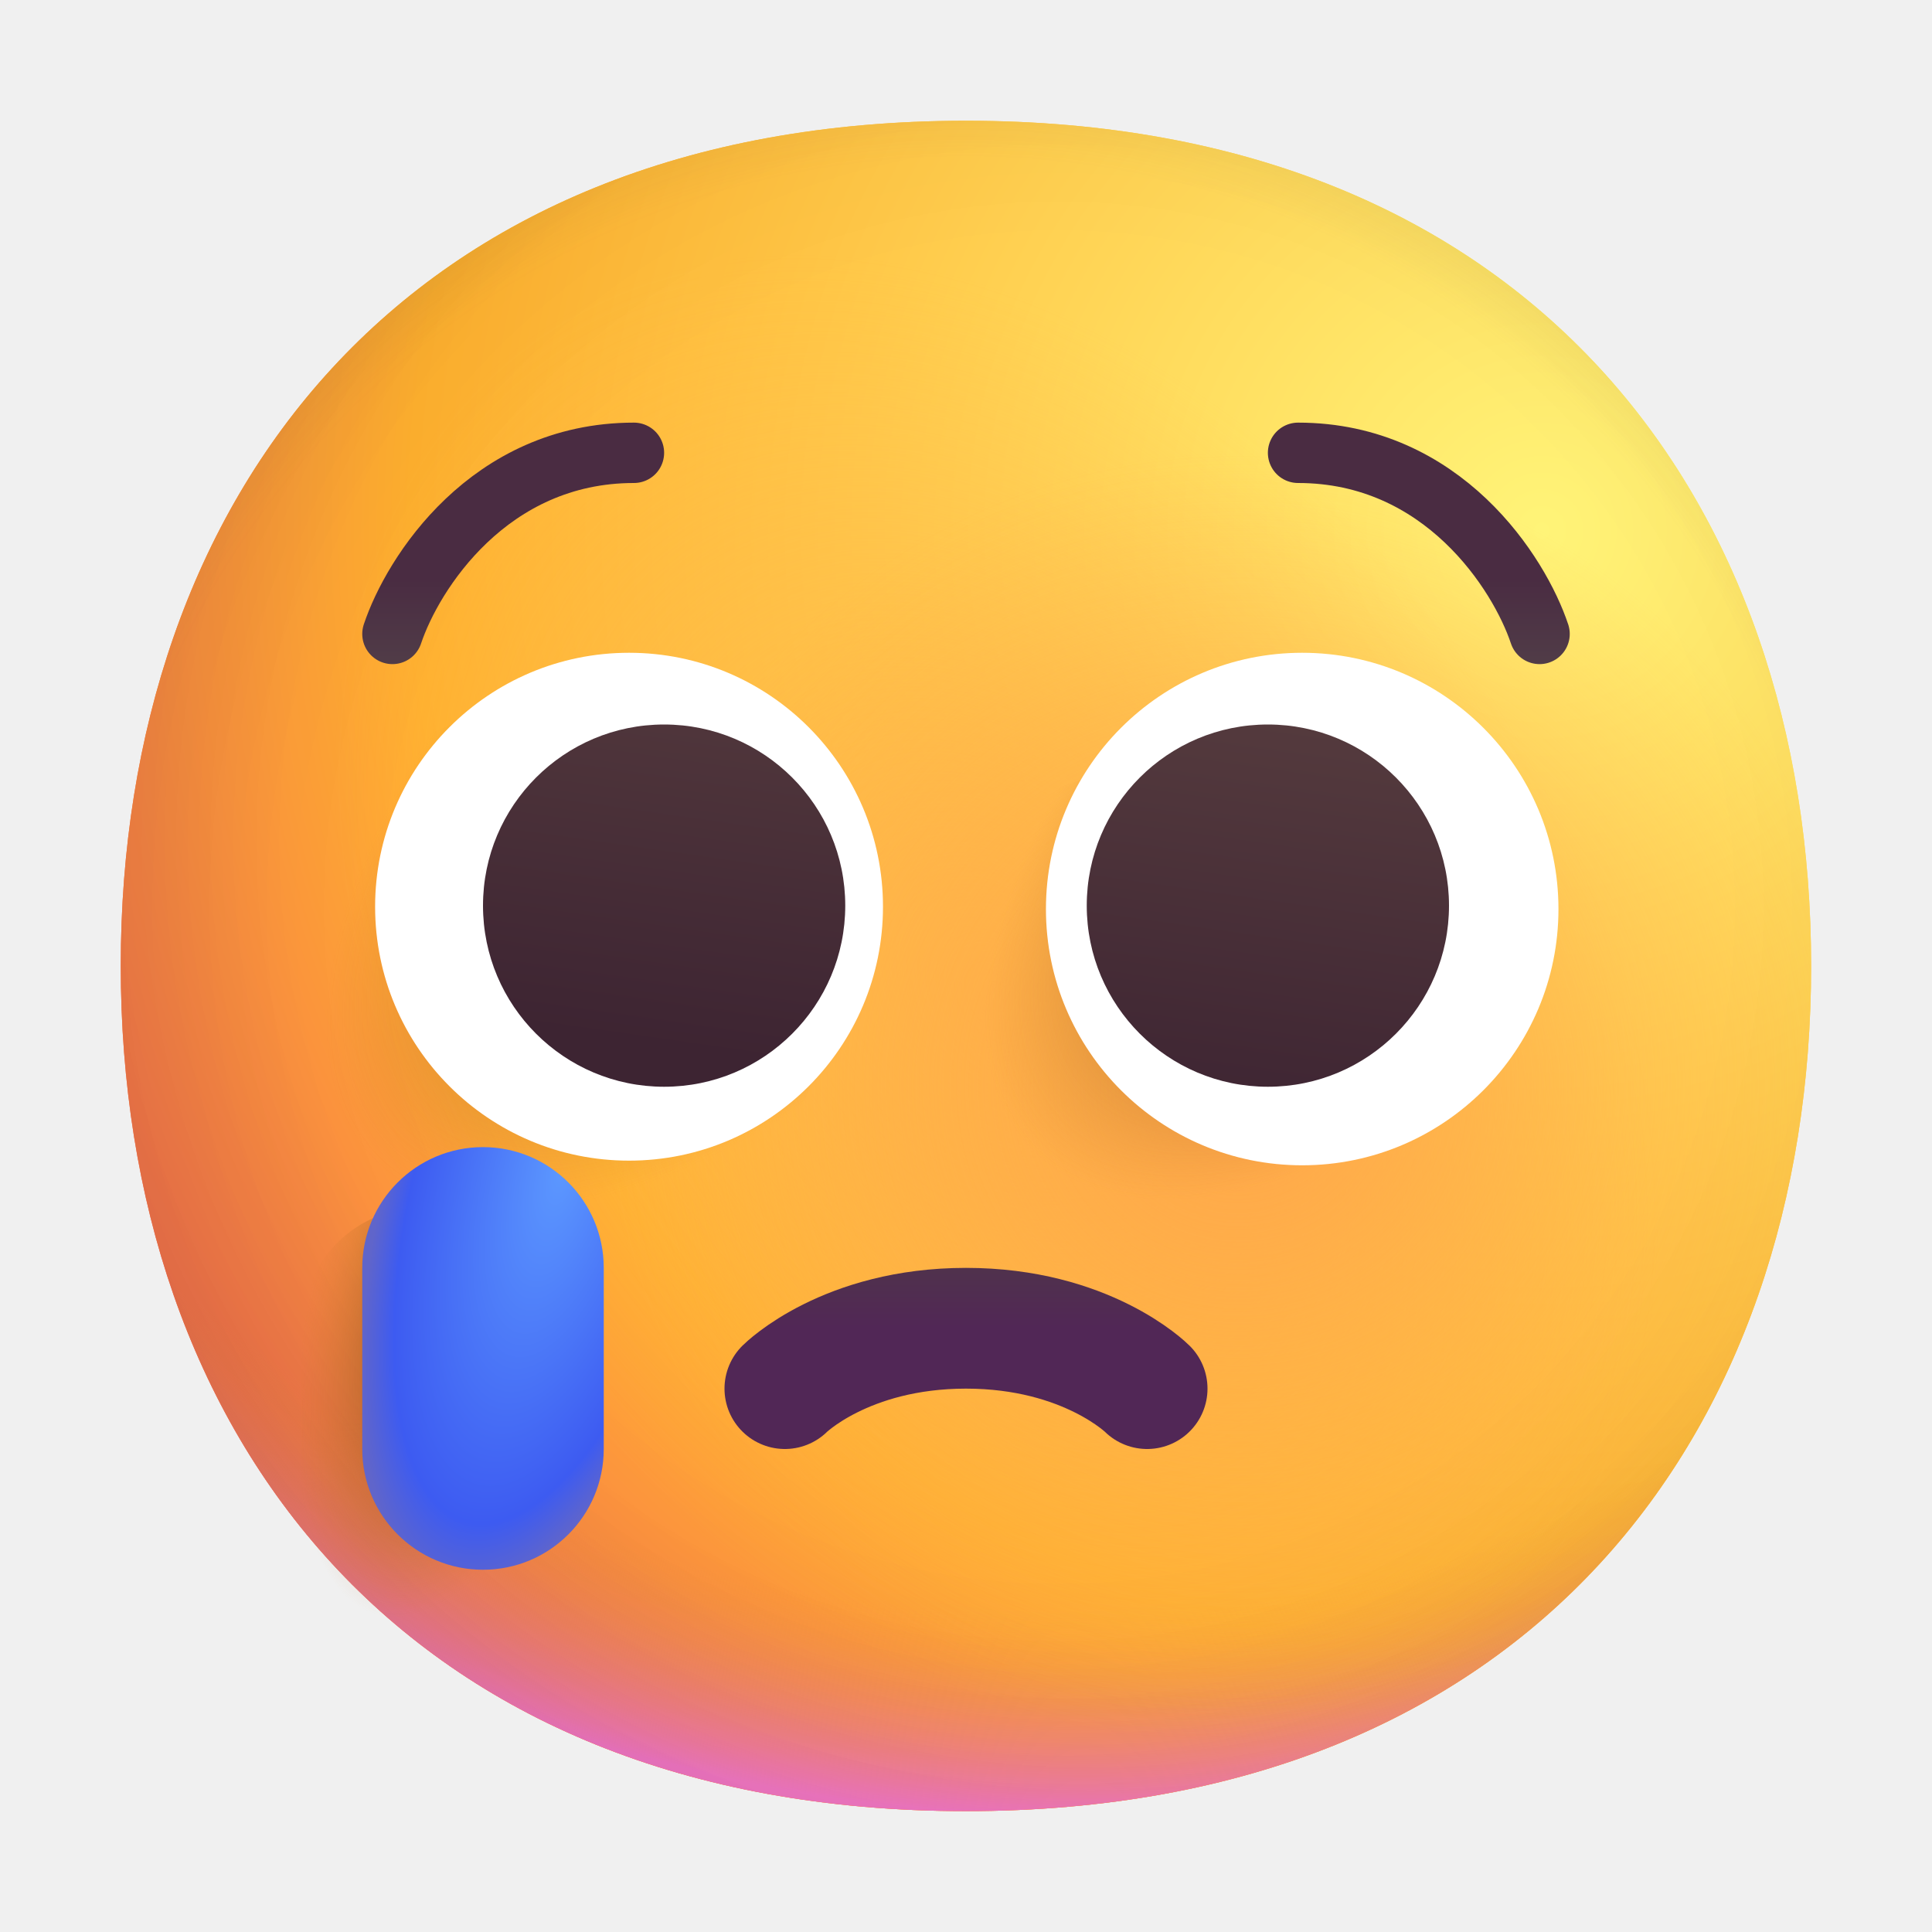
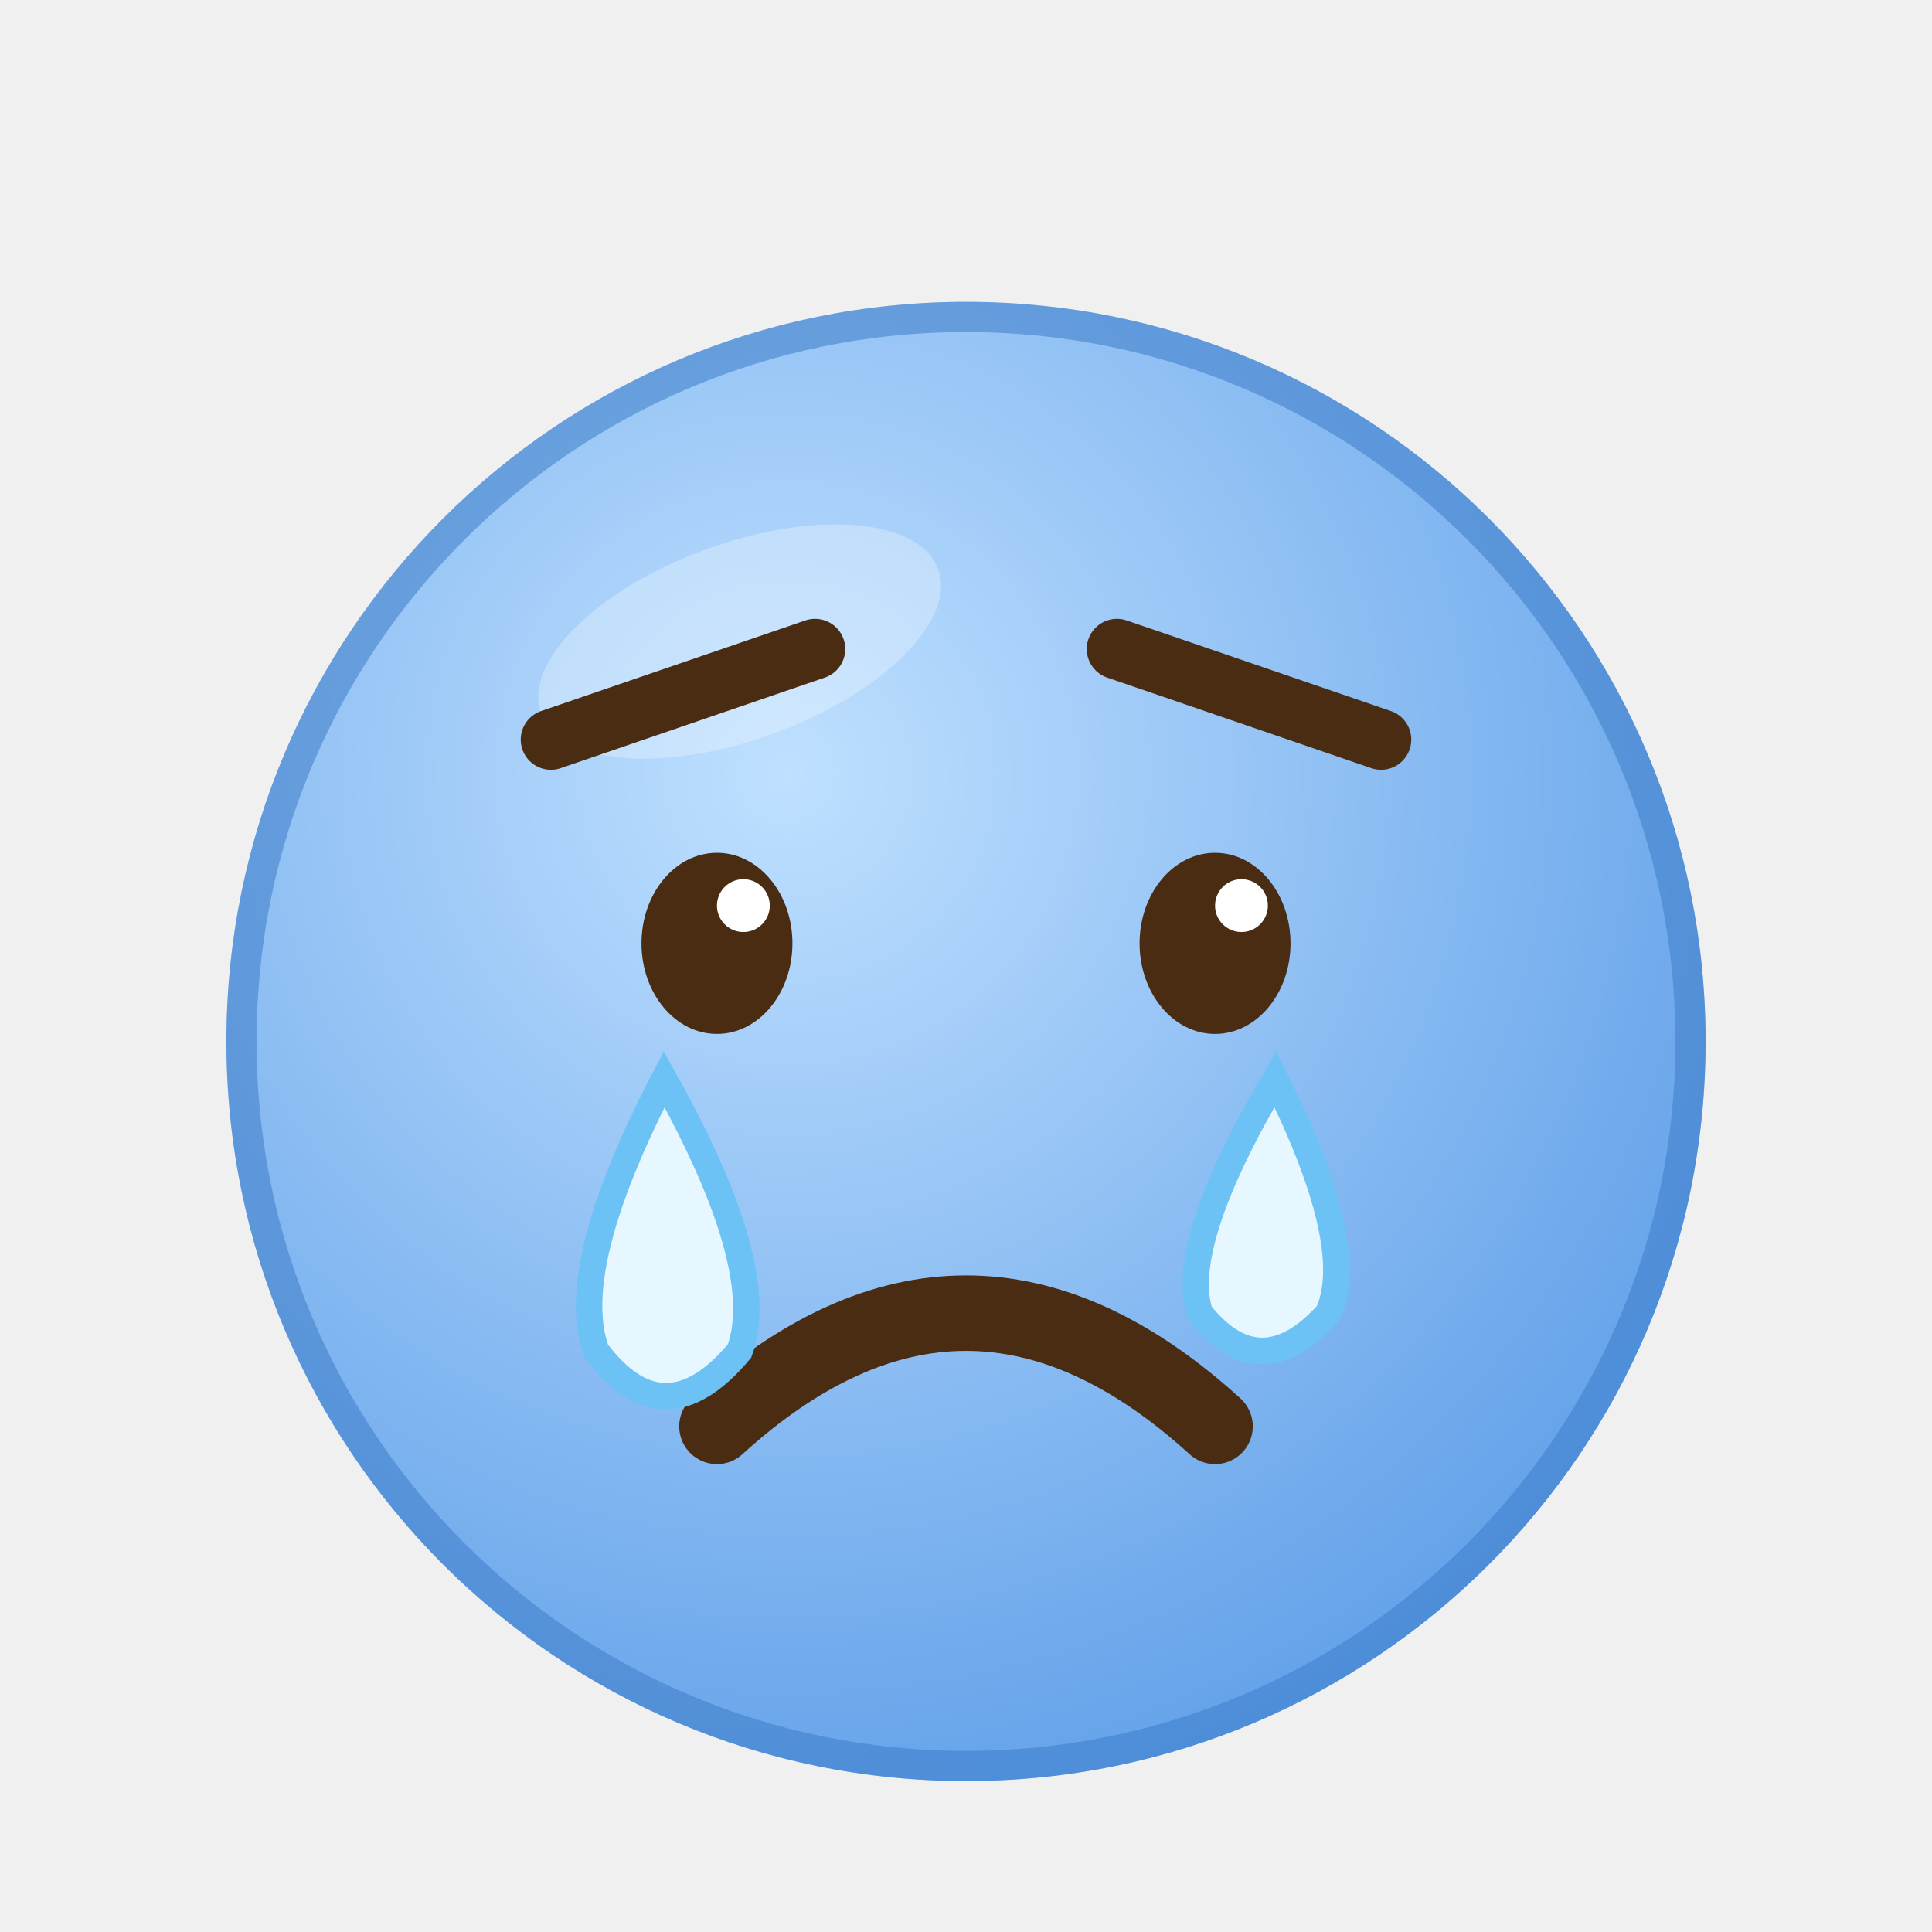
- <svg xmlns="http://www.w3.org/2000/svg" width="32" height="32" viewBox="0 0 32 32" fill="none">
-   <g clip-path="url(#clip0_31_1646)">
-     <path d="M15.999 29.998C25.333 29.998 29.998 23.73 29.998 15.999C29.998 8.268 25.333 2 15.999 2C6.664 2 2 8.268 2 15.999C2 23.73 6.664 29.998 15.999 29.998Z" fill="url(#paint0_radial_31_1646)" />
-     <path d="M15.999 29.998C25.333 29.998 29.998 23.73 29.998 15.999C29.998 8.268 25.333 2 15.999 2C6.664 2 2 8.268 2 15.999C2 23.73 6.664 29.998 15.999 29.998Z" fill="url(#paint1_radial_31_1646)" />
-     <path d="M15.999 29.998C25.333 29.998 29.998 23.73 29.998 15.999C29.998 8.268 25.333 2 15.999 2C6.664 2 2 8.268 2 15.999C2 23.73 6.664 29.998 15.999 29.998Z" fill="url(#paint2_radial_31_1646)" />
-     <path d="M15.999 29.998C25.333 29.998 29.998 23.73 29.998 15.999C29.998 8.268 25.333 2 15.999 2C6.664 2 2 8.268 2 15.999C2 23.73 6.664 29.998 15.999 29.998Z" fill="url(#paint3_radial_31_1646)" fill-opacity="0.6" />
-     <path d="M15.999 29.998C25.333 29.998 29.998 23.73 29.998 15.999C29.998 8.268 25.333 2 15.999 2C6.664 2 2 8.268 2 15.999C2 23.73 6.664 29.998 15.999 29.998Z" fill="url(#paint4_radial_31_1646)" />
-     <path d="M15.999 29.998C25.333 29.998 29.998 23.73 29.998 15.999C29.998 8.268 25.333 2 15.999 2C6.664 2 2 8.268 2 15.999C2 23.73 6.664 29.998 15.999 29.998Z" fill="url(#paint5_radial_31_1646)" />
-     <path d="M15.999 29.998C25.333 29.998 29.998 23.73 29.998 15.999C29.998 8.268 25.333 2 15.999 2C6.664 2 2 8.268 2 15.999C2 23.73 6.664 29.998 15.999 29.998Z" fill="url(#paint6_radial_31_1646)" />
-     <path d="M15.999 29.998C25.333 29.998 29.998 23.73 29.998 15.999C29.998 8.268 25.333 2 15.999 2C6.664 2 2 8.268 2 15.999C2 23.73 6.664 29.998 15.999 29.998Z" fill="url(#paint7_radial_31_1646)" />
-     <circle cx="9.017" cy="16.42" r="4.673" fill="url(#paint8_radial_31_1646)" />
-     <circle cx="19.244" cy="16.943" r="4.244" fill="url(#paint9_radial_31_1646)" />
-     <path d="M10.419 19.224C12.742 19.224 14.625 17.341 14.625 15.018C14.625 12.696 12.742 10.812 10.419 10.812C8.096 10.812 6.213 12.696 6.213 15.018C6.213 17.341 8.096 19.224 10.419 19.224Z" fill="white" />
-     <path d="M21.568 19.301C23.912 19.301 25.813 17.401 25.813 15.057C25.813 12.713 23.912 10.812 21.568 10.812C19.224 10.812 17.324 12.713 17.324 15.057C17.324 17.401 19.224 19.301 21.568 19.301Z" fill="white" />
-     <path d="M11 18C12.657 18 14 16.657 14 15C14 13.343 12.657 12 11 12C9.343 12 8 13.343 8 15C8 16.657 9.343 18 11 18Z" fill="url(#paint10_linear_31_1646)" />
-     <path d="M21 18C22.657 18 24 16.657 24 15C24 13.343 22.657 12 21 12C19.343 12 18 13.343 18 15C18 16.657 19.343 18 21 18Z" fill="url(#paint11_linear_31_1646)" />
-     <path d="M6.5 10.5C6.833 9.5 8.1 7.5 10.5 7.5" stroke="url(#paint12_linear_31_1646)" stroke-linecap="round" stroke-linejoin="round" />
-     <path d="M25.5 10.5C25.167 9.5 23.9 7.5 21.5 7.5" stroke="url(#paint13_linear_31_1646)" stroke-linecap="round" stroke-linejoin="round" />
-     <path d="M13 23C13 23 14 22 16 22C18 22 19 23 19 23" stroke="url(#paint14_linear_31_1646)" stroke-width="2" stroke-linecap="round" />
-     <rect x="5" y="20" width="4" height="7" rx="2" fill="url(#paint15_radial_31_1646)" />
-     <rect x="6" y="19" width="4" height="7" rx="2" fill="url(#paint16_radial_31_1646)" />
-   </g>
+ <svg xmlns="http://www.w3.org/2000/svg" viewBox="0 0 512 512">
  <defs>
-     <radialGradient id="paint0_radial_31_1646" cx="0" cy="0" r="1" gradientUnits="userSpaceOnUse" gradientTransform="translate(25.5 9) rotate(132.839) scale(37.5033)">
-       <stop stop-color="#FFF478" />
-       <stop offset="0.475" stop-color="#FFB02E" />
-       <stop offset="1" stop-color="#F70A8D" />
+     <radialGradient id="sad" cx="38%" cy="32%" r="75%">
+       <stop offset="0" stop-color="#BFE0FF" />
+       <stop offset="1" stop-color="#5E9EE8" />
    </radialGradient>
-     <radialGradient id="paint1_radial_31_1646" cx="0" cy="0" r="1" gradientUnits="userSpaceOnUse" gradientTransform="translate(25.5 9) rotate(131.878) scale(38.9487)">
-       <stop stop-color="#FFF478" />
-       <stop offset="0.475" stop-color="#FFB02E" />
-       <stop offset="1" stop-color="#F70A8D" />
-     </radialGradient>
-     <radialGradient id="paint2_radial_31_1646" cx="0" cy="0" r="1" gradientUnits="userSpaceOnUse" gradientTransform="translate(16 12.5) rotate(101.31) scale(17.8466 22.8581)">
-       <stop offset="0.788" stop-color="#F59639" stop-opacity="0" />
-       <stop offset="0.973" stop-color="#FF7DCE" />
-     </radialGradient>
-     <radialGradient id="paint3_radial_31_1646" cx="0" cy="0" r="1" gradientUnits="userSpaceOnUse" gradientTransform="translate(18 14) rotate(135) scale(41.0122)">
-       <stop offset="0.315" stop-opacity="0" />
-       <stop offset="1" />
-     </radialGradient>
-     <radialGradient id="paint4_radial_31_1646" cx="0" cy="0" r="1" gradientUnits="userSpaceOnUse" gradientTransform="translate(16 17) rotate(77.692) scale(28.1469)">
-       <stop offset="0.508" stop-color="#7D6133" stop-opacity="0" />
-       <stop offset="1" stop-color="#715B32" />
-     </radialGradient>
-     <radialGradient id="paint5_radial_31_1646" cx="0" cy="0" r="1" gradientUnits="userSpaceOnUse" gradientTransform="translate(16.5 16.5) rotate(55.7131) scale(13.3135 9.65032)">
-       <stop stop-color="#FFB849" />
-       <stop offset="1" stop-color="#FFB847" stop-opacity="0" />
-     </radialGradient>
-     <radialGradient id="paint6_radial_31_1646" cx="0" cy="0" r="1" gradientUnits="userSpaceOnUse" gradientTransform="translate(20.5 18) rotate(9.86581) scale(11.6726)">
-       <stop stop-color="#FFA64B" />
-       <stop offset="0.9" stop-color="#FFAE46" stop-opacity="0" />
-     </radialGradient>
-     <radialGradient id="paint7_radial_31_1646" cx="0" cy="0" r="1" gradientUnits="userSpaceOnUse" gradientTransform="translate(17.5 15) rotate(43.9708) scale(59.0529)">
-       <stop offset="0.185" stop-opacity="0" />
-       <stop offset="1" stop-opacity="0.4" />
-     </radialGradient>
-     <radialGradient id="paint8_radial_31_1646" cx="0" cy="0" r="1" gradientUnits="userSpaceOnUse" gradientTransform="translate(12.6518 12.7856) rotate(135) scale(9.10579 4.71285)">
-       <stop stop-color="#392108" />
-       <stop offset="1" stop-color="#C87928" stop-opacity="0" />
-     </radialGradient>
-     <radialGradient id="paint9_radial_31_1646" cx="0" cy="0" r="1" gradientUnits="userSpaceOnUse" gradientTransform="translate(22.5454 13.6422) rotate(135) scale(7.66968 4.32966)">
-       <stop stop-color="#392108" />
-       <stop offset="1" stop-color="#C87928" stop-opacity="0" />
-     </radialGradient>
-     <linearGradient id="paint10_linear_31_1646" x1="16.5" y1="11" x2="15.5" y2="18" gradientUnits="userSpaceOnUse">
-       <stop stop-color="#553B3E" />
-       <stop offset="1" stop-color="#3D2432" />
-     </linearGradient>
-     <linearGradient id="paint11_linear_31_1646" x1="16.5" y1="11" x2="15.5" y2="18" gradientUnits="userSpaceOnUse">
-       <stop stop-color="#553B3E" />
-       <stop offset="1" stop-color="#3D2432" />
-     </linearGradient>
-     <linearGradient id="paint12_linear_31_1646" x1="6.833" y1="11.4" x2="6.833" y2="9.6" gradientUnits="userSpaceOnUse">
-       <stop offset="0.03" stop-color="#524049" />
-       <stop offset="1" stop-color="#4A2C42" />
-     </linearGradient>
-     <linearGradient id="paint13_linear_31_1646" x1="25.167" y1="11.4" x2="25.167" y2="9.6" gradientUnits="userSpaceOnUse">
-       <stop offset="0.03" stop-color="#524049" />
-       <stop offset="1" stop-color="#4A2C42" />
-     </linearGradient>
-     <linearGradient id="paint14_linear_31_1646" x1="16" y1="20" x2="16" y2="22" gradientUnits="userSpaceOnUse">
-       <stop stop-color="#4F3C43" />
-       <stop offset="1" stop-color="#512756" />
-     </linearGradient>
-     <radialGradient id="paint15_radial_31_1646" cx="0" cy="0" r="1" gradientUnits="userSpaceOnUse" gradientTransform="translate(7.75 21.25) rotate(105.255) scale(5.70088 2.51515)">
-       <stop stop-color="#392108" />
-       <stop offset="1" stop-color="#C87928" stop-opacity="0" />
-     </radialGradient>
-     <radialGradient id="paint16_radial_31_1646" cx="0" cy="0" r="1" gradientUnits="userSpaceOnUse" gradientTransform="translate(9.33333 19.3182) rotate(105.285) scale(7.58655 2.95188)">
-       <stop stop-color="#5C98FF" />
-       <stop offset="0.806" stop-color="#3D5BF1" />
-       <stop offset="0.962" stop-color="#6065CA" />
-     </radialGradient>
-     <clipPath id="clip0_31_1646">
-       <rect width="32" height="32" fill="white" />
-     </clipPath>
  </defs>
+   <circle cx="256" cy="276" r="196" fill="url(#sad)" />
+   <circle cx="256" cy="276" r="192" fill="none" stroke="#3D7CC9" stroke-width="8" opacity="0.55" />
+   <ellipse cx="196" cy="170" rx="56" ry="26" fill="#fff" opacity="0.28" transform="rotate(-20 196 170)" />
+   <path d="M146 196 L216 172" stroke="#4A2C12" stroke-width="16" stroke-linecap="round" />
+   <path d="M296 172 L366 196" stroke="#4A2C12" stroke-width="16" stroke-linecap="round" />
+   <ellipse cx="190" cy="250" rx="20" ry="24" fill="#4A2C12" />
+   <ellipse cx="322" cy="250" rx="20" ry="24" fill="#4A2C12" />
+   <circle cx="197" cy="240" r="7" fill="#fff" />
+   <circle cx="329" cy="240" r="7" fill="#fff" />
+   <path d="M190 378 Q256 318 322 378" fill="none" stroke="#4A2C12" stroke-width="20" stroke-linecap="round" />
+   <path d="M176 286 Q150 336 158 358 Q176 382 196 358 Q204 336 176 286 Z" fill="#E6F7FF" stroke="#6CC2F5" stroke-width="7" />
+   <path d="M338 286 Q312 330 318 348 Q334 368 352 348 Q360 330 338 286 Z" fill="#E6F7FF" stroke="#6CC2F5" stroke-width="7" />
</svg>
